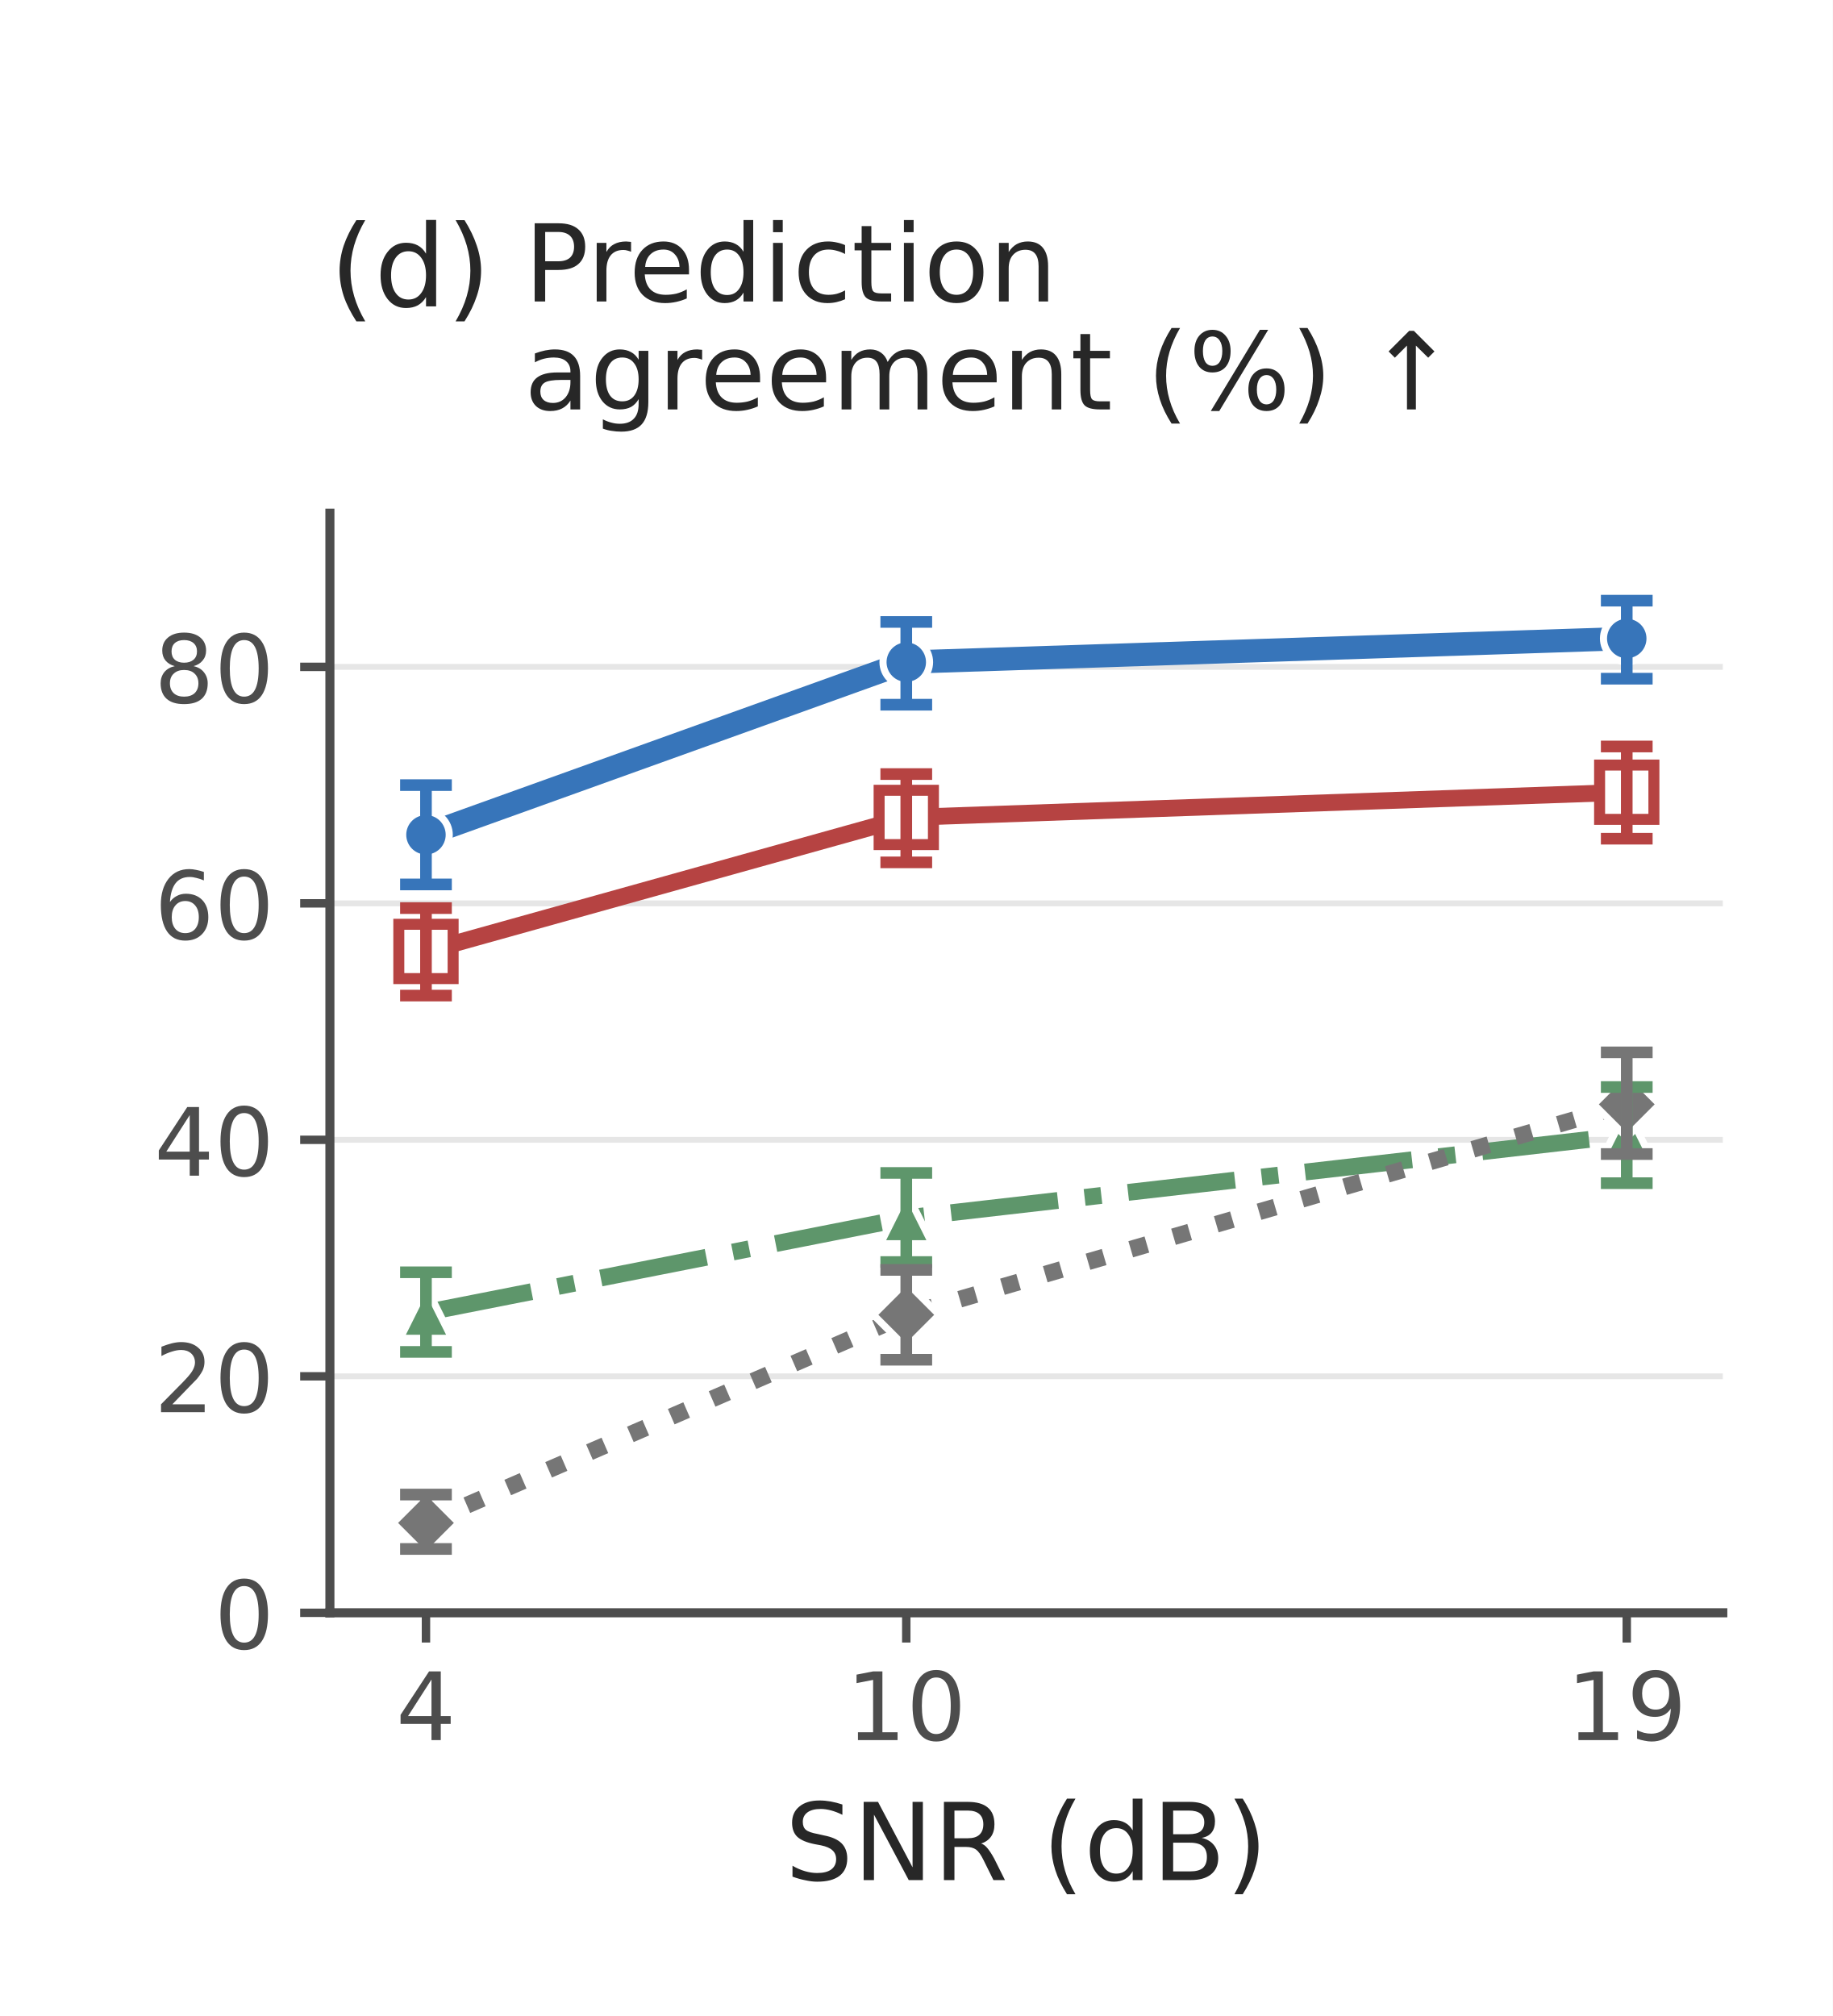
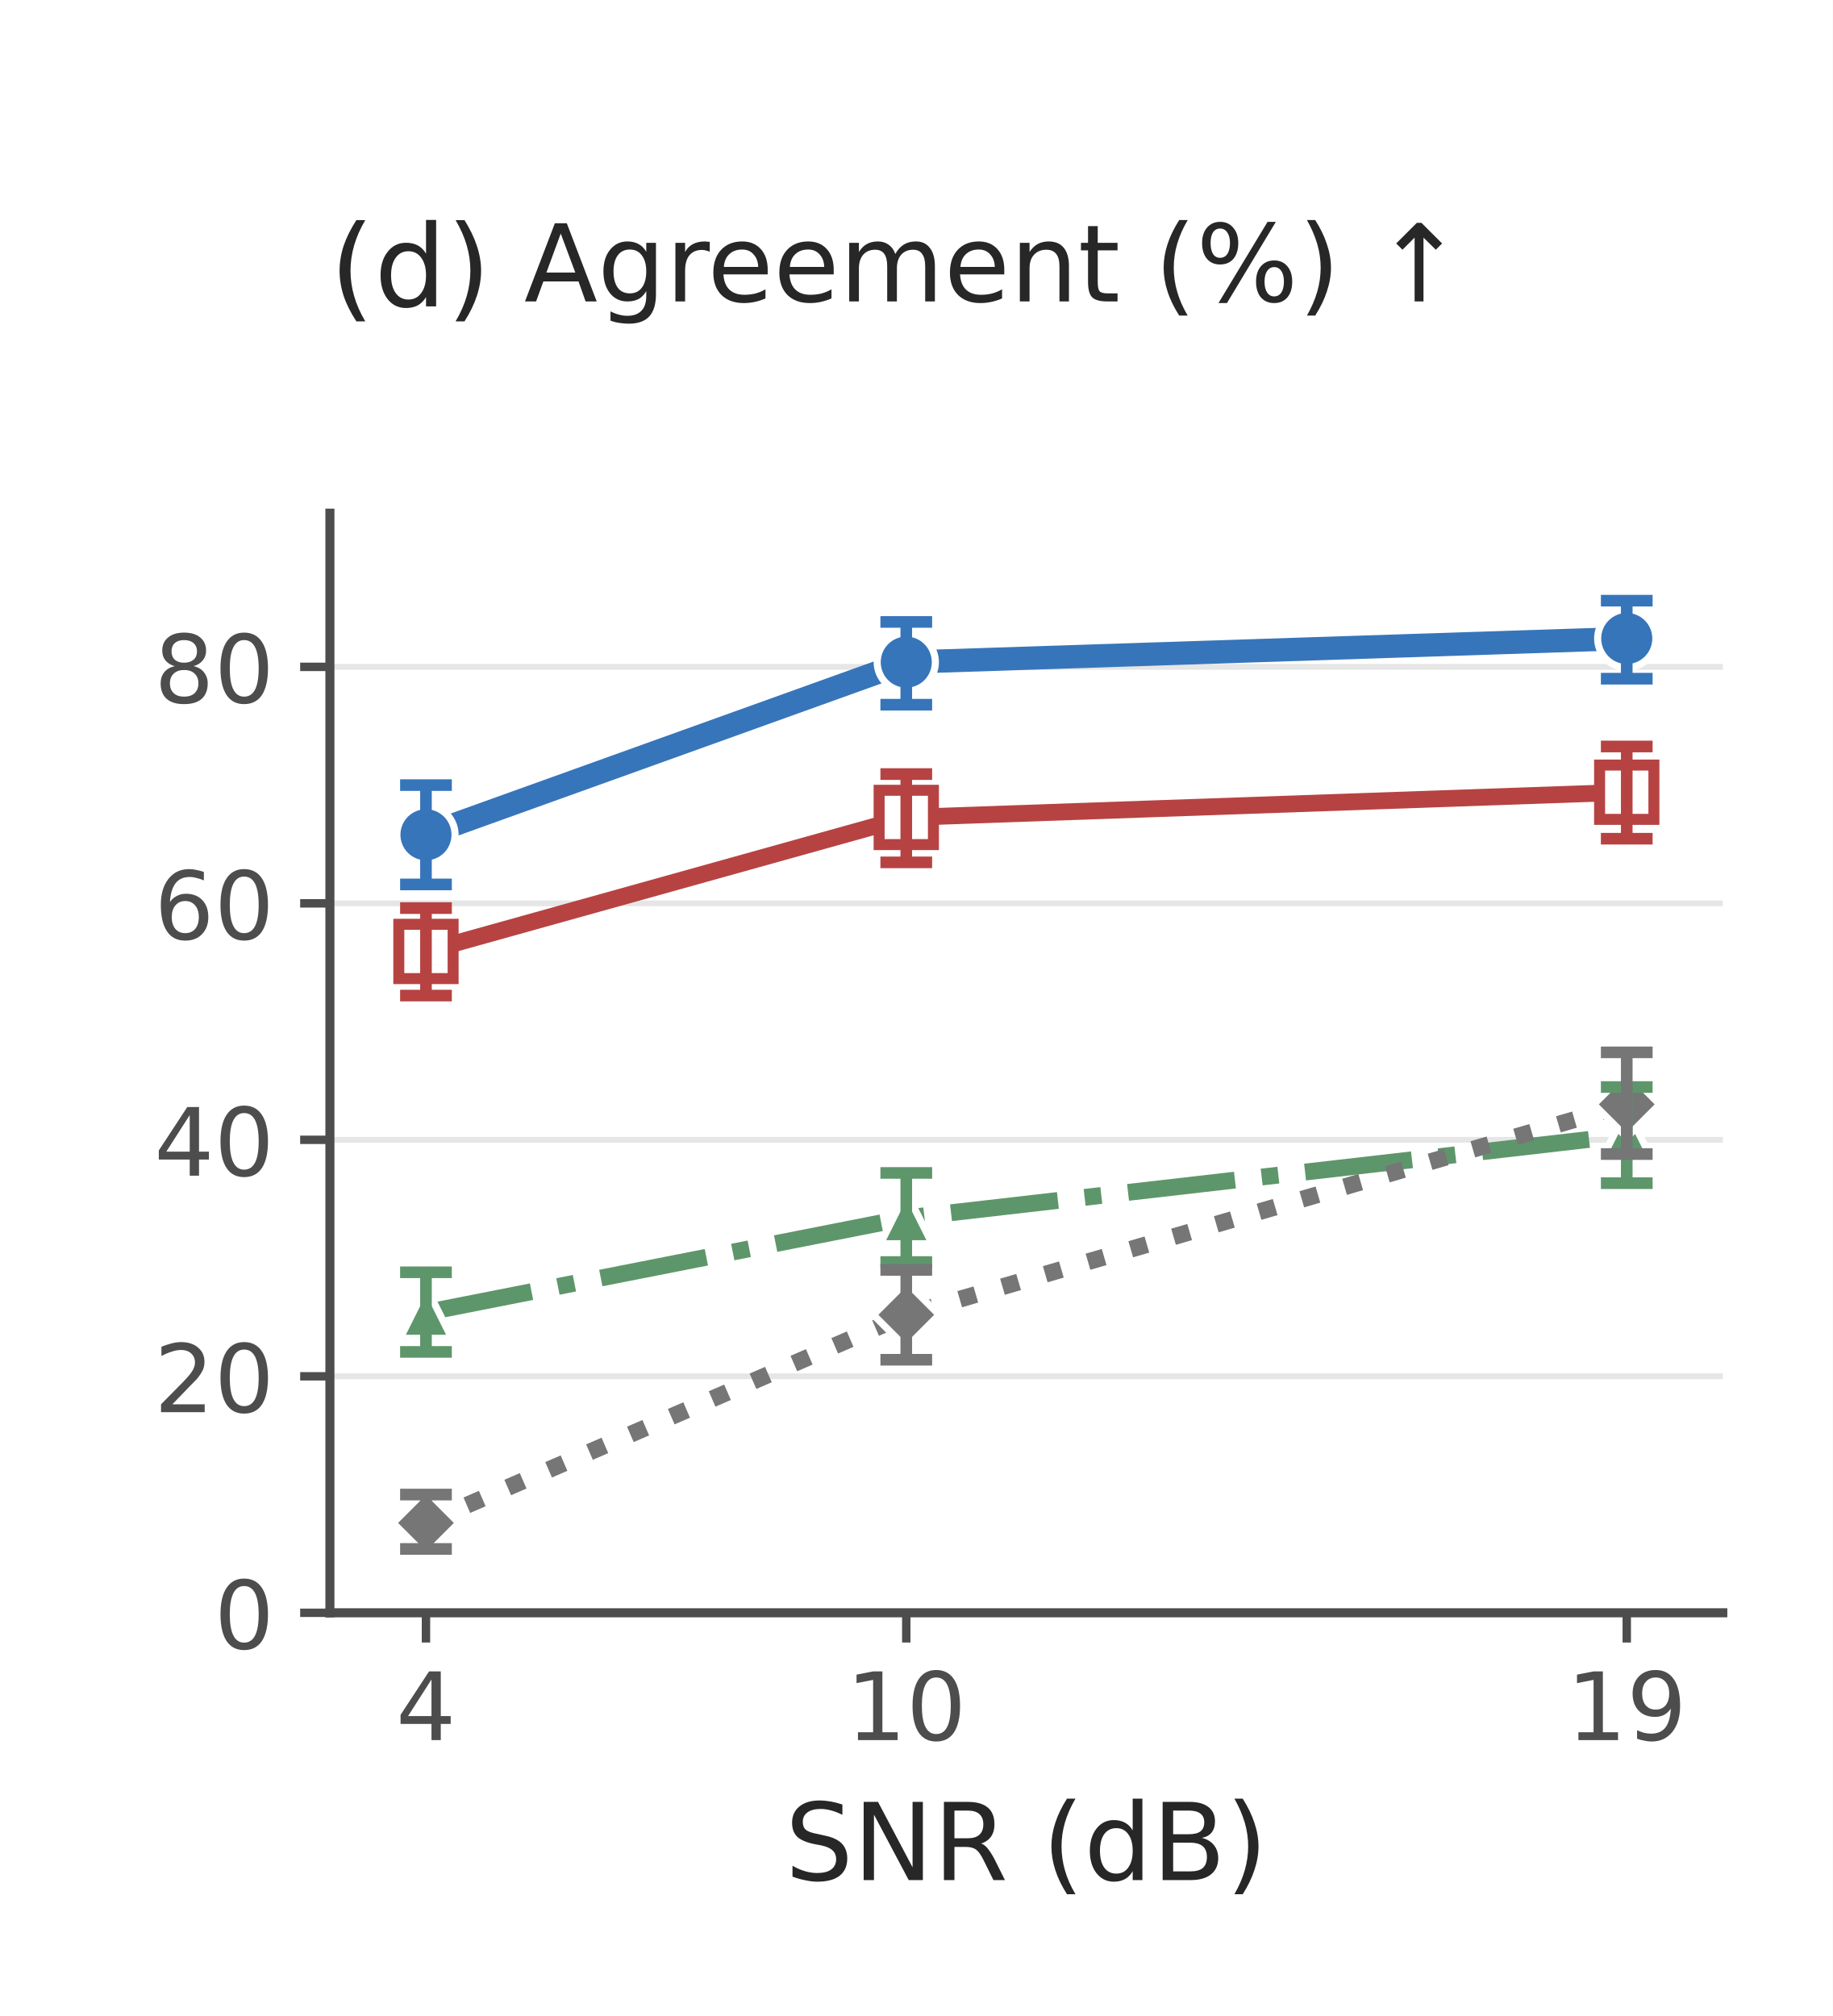
<svg xmlns="http://www.w3.org/2000/svg" xmlns:xlink="http://www.w3.org/1999/xlink" width="141.732pt" height="155.906pt" viewBox="0 0 141.732 155.906" version="1.1">
  <defs>
    <style type="text/css">*{stroke-linejoin: round; stroke-linecap: butt}</style>
  </defs>
  <g id="figure_1">
    <g id="patch_1">
      <path d="M 0 155.906 L 141.732 155.906 L 141.732 0 L 0 0 z " style="fill: #ffffff" />
    </g>
    <g id="axes_1">
      <g id="patch_2">
        <path d="M 25.512 124.724 L 133.228 124.724 L 133.228 39.685 L 25.512 39.685 z " style="fill: #ffffff" />
      </g>
      <g id="matplotlib.axis_1">
        <g id="xtick_1">
          <g id="line2d_1">
            <defs>
              <path id="md1e9a7f883" d="M 0 0 L 0 2.3 " style="stroke: #4d4d4d; stroke-width: 0.65" />
            </defs>
            <g>
              <use xlink:href="#md1e9a7f883" x="32.941" y="124.724" style="fill: #4d4d4d; stroke: #4d4d4d; stroke-width: 0.65" />
            </g>
          </g>
          <g id="text_1">
            <text style="font-size: 7.3px; font-family: 'DejaVu Sans'; text-anchor: middle; fill: #4d4d4d" x="32.941" y="134.571" transform="rotate(-0 32.94054 134.5713)">4</text>
          </g>
        </g>
        <g id="xtick_2">
          <g id="line2d_2">
            <g>
              <use xlink:href="#md1e9a7f883" x="70.084" y="124.724" style="fill: #4d4d4d; stroke: #4d4d4d; stroke-width: 0.65" />
            </g>
          </g>
          <g id="text_2">
            <text style="font-size: 7.3px; font-family: 'DejaVu Sans'; text-anchor: middle; fill: #4d4d4d" x="70.084" y="134.571" transform="rotate(-0 70.08417 134.5713)">10</text>
          </g>
        </g>
        <g id="xtick_3">
          <g id="line2d_3">
            <g>
              <use xlink:href="#md1e9a7f883" x="125.8" y="124.724" style="fill: #4d4d4d; stroke: #4d4d4d; stroke-width: 0.65" />
            </g>
          </g>
          <g id="text_3">
            <text style="font-size: 7.3px; font-family: 'DejaVu Sans'; text-anchor: middle; fill: #4d4d4d" x="125.8" y="134.571" transform="rotate(-0 125.7996 134.5713)">19</text>
          </g>
        </g>
        <g id="text_4">
          <text style="font-size: 8.3px; font-family: 'DejaVu Sans'; text-anchor: middle; fill: #272727" x="79.37" y="145.396" transform="rotate(-0 79.37008 145.3961)">SNR (dB)</text>
        </g>
      </g>
      <g id="matplotlib.axis_2">
        <g id="ytick_1">
          <g id="line2d_4">
            <path d="M 25.512 124.724 L 133.228 124.724 " clip-path="url(#p95e27e8767)" style="fill: none; stroke: #e6e6e6; stroke-width: 0.45; stroke-linecap: square" />
          </g>
          <g id="line2d_5">
            <defs>
              <path id="m43c8e24bb4" d="M 0 0 L -2.3 0 " style="stroke: #4d4d4d; stroke-width: 0.65" />
            </defs>
            <g>
              <use xlink:href="#m43c8e24bb4" x="25.512" y="124.724" style="fill: #4d4d4d; stroke: #4d4d4d; stroke-width: 0.65" />
            </g>
          </g>
          <g id="text_5">
            <text style="font-size: 7.3px; font-family: 'DejaVu Sans'; text-anchor: end; fill: #4d4d4d" x="21.212" y="127.498" transform="rotate(-0 21.21181 127.4978)">0</text>
          </g>
        </g>
        <g id="ytick_2">
          <g id="line2d_6">
            <path d="M 25.512 106.436 L 133.228 106.436 " clip-path="url(#p95e27e8767)" style="fill: none; stroke: #e6e6e6; stroke-width: 0.45; stroke-linecap: square" />
          </g>
          <g id="line2d_7">
            <g>
              <use xlink:href="#m43c8e24bb4" x="25.512" y="106.436" style="fill: #4d4d4d; stroke: #4d4d4d; stroke-width: 0.65" />
            </g>
          </g>
          <g id="text_6">
            <text style="font-size: 7.3px; font-family: 'DejaVu Sans'; text-anchor: end; fill: #4d4d4d" x="21.212" y="109.21" transform="rotate(-0 21.21181 109.2098)">20</text>
          </g>
        </g>
        <g id="ytick_3">
          <g id="line2d_8">
            <path d="M 25.512 88.148 L 133.228 88.148 " clip-path="url(#p95e27e8767)" style="fill: none; stroke: #e6e6e6; stroke-width: 0.45; stroke-linecap: square" />
          </g>
          <g id="line2d_9">
            <g>
              <use xlink:href="#m43c8e24bb4" x="25.512" y="88.148" style="fill: #4d4d4d; stroke: #4d4d4d; stroke-width: 0.65" />
            </g>
          </g>
          <g id="text_7">
            <text style="font-size: 7.3px; font-family: 'DejaVu Sans'; text-anchor: end; fill: #4d4d4d" x="21.212" y="90.922" transform="rotate(-0 21.21181 90.92177)">40</text>
          </g>
        </g>
        <g id="ytick_4">
          <g id="line2d_10">
            <path d="M 25.512 69.86 L 133.228 69.86 " clip-path="url(#p95e27e8767)" style="fill: none; stroke: #e6e6e6; stroke-width: 0.45; stroke-linecap: square" />
          </g>
          <g id="line2d_11">
            <g>
              <use xlink:href="#m43c8e24bb4" x="25.512" y="69.86" style="fill: #4d4d4d; stroke: #4d4d4d; stroke-width: 0.65" />
            </g>
          </g>
          <g id="text_8">
            <text style="font-size: 7.3px; font-family: 'DejaVu Sans'; text-anchor: end; fill: #4d4d4d" x="21.212" y="72.634" transform="rotate(-0 21.21181 72.63373)">60</text>
          </g>
        </g>
        <g id="ytick_5">
          <g id="line2d_12">
            <path d="M 25.512 51.572 L 133.228 51.572 " clip-path="url(#p95e27e8767)" style="fill: none; stroke: #e6e6e6; stroke-width: 0.45; stroke-linecap: square" />
          </g>
          <g id="line2d_13">
            <g>
              <use xlink:href="#m43c8e24bb4" x="25.512" y="51.572" style="fill: #4d4d4d; stroke: #4d4d4d; stroke-width: 0.65" />
            </g>
          </g>
          <g id="text_9">
            <text style="font-size: 7.3px; font-family: 'DejaVu Sans'; text-anchor: end; fill: #4d4d4d" x="21.212" y="54.346" transform="rotate(-0 21.21181 54.34569)">80</text>
          </g>
        </g>
      </g>
      <g id="patch_3">
        <path d="M 25.512 124.724 L 25.512 39.685 " style="fill: none; stroke: #4d4d4d; stroke-width: 0.7; stroke-linejoin: miter; stroke-linecap: square" />
      </g>
      <g id="patch_4">
        <path d="M 25.512 124.724 L 133.228 124.724 " style="fill: none; stroke: #4d4d4d; stroke-width: 0.7; stroke-linejoin: miter; stroke-linecap: square" />
      </g>
      <g id="line2d_14">
        <path d="M 32.941 73.579 L 70.084 63.216 L 125.8 61.265 " clip-path="url(#p95e27e8767)" style="fill: none; stroke: #b64342; stroke-width: 1.3; stroke-linecap: square" />
      </g>
      <g id="line2d_15">
        <path d="M 32.941 101.499 L 70.084 94.183 L 125.8 87.783 " clip-path="url(#p95e27e8767)" style="fill: none; stroke-dasharray: 8.32,2.08,1.3,2.08; stroke-dashoffset: 0; stroke: #5e966b; stroke-width: 1.3" />
      </g>
      <g id="line2d_16">
        <path d="M 32.941 117.775 L 70.084 101.681 L 125.8 85.405 " clip-path="url(#p95e27e8767)" style="fill: none; stroke-dasharray: 1.3,2.145; stroke-dashoffset: 0; stroke: #767676; stroke-width: 1.3" />
      </g>
      <g id="line2d_17">
        <path d="M 32.941 64.557 L 70.084 51.207 L 125.8 49.378 " clip-path="url(#p95e27e8767)" style="fill: none; stroke: #3775ba; stroke-width: 1.8; stroke-linecap: square" />
      </g>
      <g id="line2d_18">
        <defs>
          <path id="m288683c7bd" d="M -2.1 2.1 L 2.1 2.1 L 2.1 -2.1 L -2.1 -2.1 z " style="stroke: #b64342; stroke-width: 0.85; stroke-linejoin: miter" />
        </defs>
        <g clip-path="url(#p95e27e8767)">
          <use xlink:href="#m288683c7bd" x="32.941" y="73.579" style="fill: #ffffff; stroke: #b64342; stroke-width: 0.85; stroke-linejoin: miter" />
          <use xlink:href="#m288683c7bd" x="70.084" y="63.216" style="fill: #ffffff; stroke: #b64342; stroke-width: 0.85; stroke-linejoin: miter" />
          <use xlink:href="#m288683c7bd" x="125.8" y="61.265" style="fill: #ffffff; stroke: #b64342; stroke-width: 0.85; stroke-linejoin: miter" />
        </g>
      </g>
      <g id="line2d_19">
        <defs>
          <path id="m3140df55d1" d="M 0 -2 L -2 2 L 2 2 z " style="stroke: #ffffff; stroke-width: 0.55; stroke-linejoin: miter" />
        </defs>
        <g clip-path="url(#p95e27e8767)">
          <use xlink:href="#m3140df55d1" x="32.941" y="101.499" style="fill: #5e966b; stroke: #ffffff; stroke-width: 0.55; stroke-linejoin: miter" />
          <use xlink:href="#m3140df55d1" x="70.084" y="94.183" style="fill: #5e966b; stroke: #ffffff; stroke-width: 0.55; stroke-linejoin: miter" />
          <use xlink:href="#m3140df55d1" x="125.8" y="87.783" style="fill: #5e966b; stroke: #ffffff; stroke-width: 0.55; stroke-linejoin: miter" />
        </g>
      </g>
      <g id="line2d_20">
        <defs>
          <path id="m875e1c45a4" d="M -0 2.546 L 2.546 0 L 0 -2.546 L -2.546 -0 z " style="stroke: #ffffff; stroke-width: 0.55; stroke-linejoin: miter" />
        </defs>
        <g clip-path="url(#p95e27e8767)">
          <use xlink:href="#m875e1c45a4" x="32.941" y="117.775" style="fill: #767676; stroke: #ffffff; stroke-width: 0.55; stroke-linejoin: miter" />
          <use xlink:href="#m875e1c45a4" x="70.084" y="101.681" style="fill: #767676; stroke: #ffffff; stroke-width: 0.55; stroke-linejoin: miter" />
          <use xlink:href="#m875e1c45a4" x="125.8" y="85.405" style="fill: #767676; stroke: #ffffff; stroke-width: 0.55; stroke-linejoin: miter" />
        </g>
      </g>
      <g id="line2d_21">
        <defs>
-           <path id="m14bf0b264e" d="M 0 1.8 C 0.477 1.8 0.935 1.61 1.273 1.273 C 1.61 0.935 1.8 0.477 1.8 0 C 1.8 -0.477 1.61 -0.935 1.273 -1.273 C 0.935 -1.61 0.477 -1.8 0 -1.8 C -0.477 -1.8 -0.935 -1.61 -1.273 -1.273 C -1.61 -0.935 -1.8 -0.477 -1.8 0 C -1.8 0.477 -1.61 0.935 -1.273 1.273 C -0.935 1.61 -0.477 1.8 0 1.8 z " style="stroke: #ffffff; stroke-width: 0.55" />
-         </defs>
-         <g clip-path="url(#p95e27e8767)">
-           <use xlink:href="#m14bf0b264e" x="32.941" y="64.557" style="fill: #3775ba; stroke: #ffffff; stroke-width: 0.55" />
-           <use xlink:href="#m14bf0b264e" x="70.084" y="51.207" style="fill: #3775ba; stroke: #ffffff; stroke-width: 0.55" />
-           <use xlink:href="#m14bf0b264e" x="125.8" y="49.378" style="fill: #3775ba; stroke: #ffffff; stroke-width: 0.55" />
+           <path id="m33fe1cafd8" d="M 0 2.25 C 0.597 2.25 1.169 2.013 1.591 1.591 C 2.013 1.169 2.25 0.597 2.25 0 C 2.25 -0.597 2.013 -1.169 1.591 -1.591 C 1.169 -2.013 0.597 -2.25 0 -2.25 C -0.597 -2.25 -1.169 -2.013 -1.591 -1.591 C -2.013 -1.169 -2.25 -0.597 -2.25 0 C -2.25 0.597 -2.013 1.169 -1.591 1.591 C -1.169 2.013 -0.597 2.25 0 2.25 z " style="stroke: #ffffff; stroke-width: 0.55" />
+         </defs>
+         <g clip-path="url(#p95e27e8767)">
+           <use xlink:href="#m33fe1cafd8" x="32.941" y="64.557" style="fill: #3775ba; stroke: #ffffff; stroke-width: 0.55" />
+           <use xlink:href="#m33fe1cafd8" x="70.084" y="51.207" style="fill: #3775ba; stroke: #ffffff; stroke-width: 0.55" />
+           <use xlink:href="#m33fe1cafd8" x="125.8" y="49.378" style="fill: #3775ba; stroke: #ffffff; stroke-width: 0.55" />
        </g>
      </g>
      <g id="LineCollection_1">
        <path d="M 32.941 68.397 L 32.941 60.716 " clip-path="url(#p95e27e8767)" style="fill: none; stroke: #3775ba; stroke-width: 0.9" />
        <path d="M 70.084 54.498 L 70.084 48.098 " clip-path="url(#p95e27e8767)" style="fill: none; stroke: #3775ba; stroke-width: 0.9" />
        <path d="M 125.8 52.487 L 125.8 46.452 " clip-path="url(#p95e27e8767)" style="fill: none; stroke: #3775ba; stroke-width: 0.9" />
      </g>
      <g id="line2d_22">
        <defs>
          <path id="m5f85ea1e34" d="M 2 0 L -2 -0 " style="stroke: #3775ba; stroke-width: 0.9" />
        </defs>
        <g clip-path="url(#p95e27e8767)">
          <use xlink:href="#m5f85ea1e34" x="32.941" y="68.397" style="fill: #1f77b4; stroke: #3775ba; stroke-width: 0.9" />
          <use xlink:href="#m5f85ea1e34" x="70.084" y="54.498" style="fill: #1f77b4; stroke: #3775ba; stroke-width: 0.9" />
          <use xlink:href="#m5f85ea1e34" x="125.8" y="52.487" style="fill: #1f77b4; stroke: #3775ba; stroke-width: 0.9" />
        </g>
      </g>
      <g id="line2d_23">
        <g clip-path="url(#p95e27e8767)">
          <use xlink:href="#m5f85ea1e34" x="32.941" y="60.716" style="fill: #1f77b4; stroke: #3775ba; stroke-width: 0.9" />
          <use xlink:href="#m5f85ea1e34" x="70.084" y="48.098" style="fill: #1f77b4; stroke: #3775ba; stroke-width: 0.9" />
          <use xlink:href="#m5f85ea1e34" x="125.8" y="46.452" style="fill: #1f77b4; stroke: #3775ba; stroke-width: 0.9" />
        </g>
      </g>
      <g id="LineCollection_2">
        <path d="M 32.941 76.993 L 32.941 70.226 " clip-path="url(#p95e27e8767)" style="fill: none; stroke: #b64342; stroke-width: 0.9" />
        <path d="M 70.084 66.69 L 70.084 59.861 " clip-path="url(#p95e27e8767)" style="fill: none; stroke: #b64342; stroke-width: 0.9" />
        <path d="M 125.8 64.862 L 125.8 57.729 " clip-path="url(#p95e27e8767)" style="fill: none; stroke: #b64342; stroke-width: 0.9" />
      </g>
      <g id="line2d_24">
        <defs>
          <path id="mb1ea085d9b" d="M 2 0 L -2 -0 " style="stroke: #b64342; stroke-width: 0.9" />
        </defs>
        <g clip-path="url(#p95e27e8767)">
          <use xlink:href="#mb1ea085d9b" x="32.941" y="76.993" style="fill: #1f77b4; stroke: #b64342; stroke-width: 0.9" />
          <use xlink:href="#mb1ea085d9b" x="70.084" y="66.69" style="fill: #1f77b4; stroke: #b64342; stroke-width: 0.9" />
          <use xlink:href="#mb1ea085d9b" x="125.8" y="64.862" style="fill: #1f77b4; stroke: #b64342; stroke-width: 0.9" />
        </g>
      </g>
      <g id="line2d_25">
        <g clip-path="url(#p95e27e8767)">
          <use xlink:href="#mb1ea085d9b" x="32.941" y="70.226" style="fill: #1f77b4; stroke: #b64342; stroke-width: 0.9" />
          <use xlink:href="#mb1ea085d9b" x="70.084" y="59.861" style="fill: #1f77b4; stroke: #b64342; stroke-width: 0.9" />
          <use xlink:href="#mb1ea085d9b" x="125.8" y="57.729" style="fill: #1f77b4; stroke: #b64342; stroke-width: 0.9" />
        </g>
      </g>
      <g id="LineCollection_3">
        <path d="M 32.941 104.548 L 32.941 98.39 " clip-path="url(#p95e27e8767)" style="fill: none; stroke: #5e966b; stroke-width: 0.9" />
        <path d="M 70.084 97.597 L 70.084 90.709 " clip-path="url(#p95e27e8767)" style="fill: none; stroke: #5e966b; stroke-width: 0.9" />
        <path d="M 125.8 91.501 L 125.8 84.064 " clip-path="url(#p95e27e8767)" style="fill: none; stroke: #5e966b; stroke-width: 0.9" />
      </g>
      <g id="line2d_26">
        <defs>
          <path id="m5a5f76ad22" d="M 2 0 L -2 -0 " style="stroke: #5e966b; stroke-width: 0.9" />
        </defs>
        <g clip-path="url(#p95e27e8767)">
          <use xlink:href="#m5a5f76ad22" x="32.941" y="104.548" style="fill: #1f77b4; stroke: #5e966b; stroke-width: 0.9" />
          <use xlink:href="#m5a5f76ad22" x="70.084" y="97.597" style="fill: #1f77b4; stroke: #5e966b; stroke-width: 0.9" />
          <use xlink:href="#m5a5f76ad22" x="125.8" y="91.501" style="fill: #1f77b4; stroke: #5e966b; stroke-width: 0.9" />
        </g>
      </g>
      <g id="line2d_27">
        <g clip-path="url(#p95e27e8767)">
          <use xlink:href="#m5a5f76ad22" x="32.941" y="98.39" style="fill: #1f77b4; stroke: #5e966b; stroke-width: 0.9" />
          <use xlink:href="#m5a5f76ad22" x="70.084" y="90.709" style="fill: #1f77b4; stroke: #5e966b; stroke-width: 0.9" />
          <use xlink:href="#m5a5f76ad22" x="125.8" y="84.064" style="fill: #1f77b4; stroke: #5e966b; stroke-width: 0.9" />
        </g>
      </g>
      <g id="LineCollection_4">
        <path d="M 32.941 119.787 L 32.941 115.58 " clip-path="url(#p95e27e8767)" style="fill: none; stroke: #767676; stroke-width: 0.9" />
        <path d="M 70.084 105.156 L 70.084 98.207 " clip-path="url(#p95e27e8767)" style="fill: none; stroke: #767676; stroke-width: 0.9" />
        <path d="M 125.8 89.246 L 125.8 81.382 " clip-path="url(#p95e27e8767)" style="fill: none; stroke: #767676; stroke-width: 0.9" />
      </g>
      <g id="line2d_28">
        <defs>
          <path id="mb83bd9f7e3" d="M 2 0 L -2 -0 " style="stroke: #767676; stroke-width: 0.9" />
        </defs>
        <g clip-path="url(#p95e27e8767)">
          <use xlink:href="#mb83bd9f7e3" x="32.941" y="119.787" style="fill: #1f77b4; stroke: #767676; stroke-width: 0.9" />
          <use xlink:href="#mb83bd9f7e3" x="70.084" y="105.156" style="fill: #1f77b4; stroke: #767676; stroke-width: 0.9" />
          <use xlink:href="#mb83bd9f7e3" x="125.8" y="89.246" style="fill: #1f77b4; stroke: #767676; stroke-width: 0.9" />
        </g>
      </g>
      <g id="line2d_29">
        <g clip-path="url(#p95e27e8767)">
          <use xlink:href="#mb83bd9f7e3" x="32.941" y="115.58" style="fill: #1f77b4; stroke: #767676; stroke-width: 0.9" />
          <use xlink:href="#mb83bd9f7e3" x="70.084" y="98.207" style="fill: #1f77b4; stroke: #767676; stroke-width: 0.9" />
          <use xlink:href="#mb83bd9f7e3" x="125.8" y="81.382" style="fill: #1f77b4; stroke: #767676; stroke-width: 0.9" />
        </g>
      </g>
    </g>
    <g id="text_10">
      <text style="font-size: 8.8px; font-family: 'DejaVu Sans'; text-anchor: start; fill: #272727" x="25.512" y="23.694" transform="rotate(-0 25.51181 23.6945)">(d)</text>
    </g>
    <g id="text_11">
-       <text style="font-size: 8.3px; font-family: 'DejaVu Sans'; fill: #272727" transform="translate(40.53543 23.31458)">Prediction</text>
-       <text style="font-size: 8.3px; font-family: 'DejaVu Sans'; fill: #272727" transform="translate(40.53543 31.66276)">agreement (%) ↑</text>
+       <text style="font-size: 8.3px; font-family: 'DejaVu Sans'; text-anchor: start; fill: #272727" x="40.535" y="23.315" transform="rotate(-0 40.53543 23.31458)">Agreement (%) ↑</text>
    </g>
  </g>
  <defs>
    <clipPath id="p95e27e8767">
      <rect x="25.512" y="39.685" width="107.717" height="85.039" />
    </clipPath>
  </defs>
</svg>
